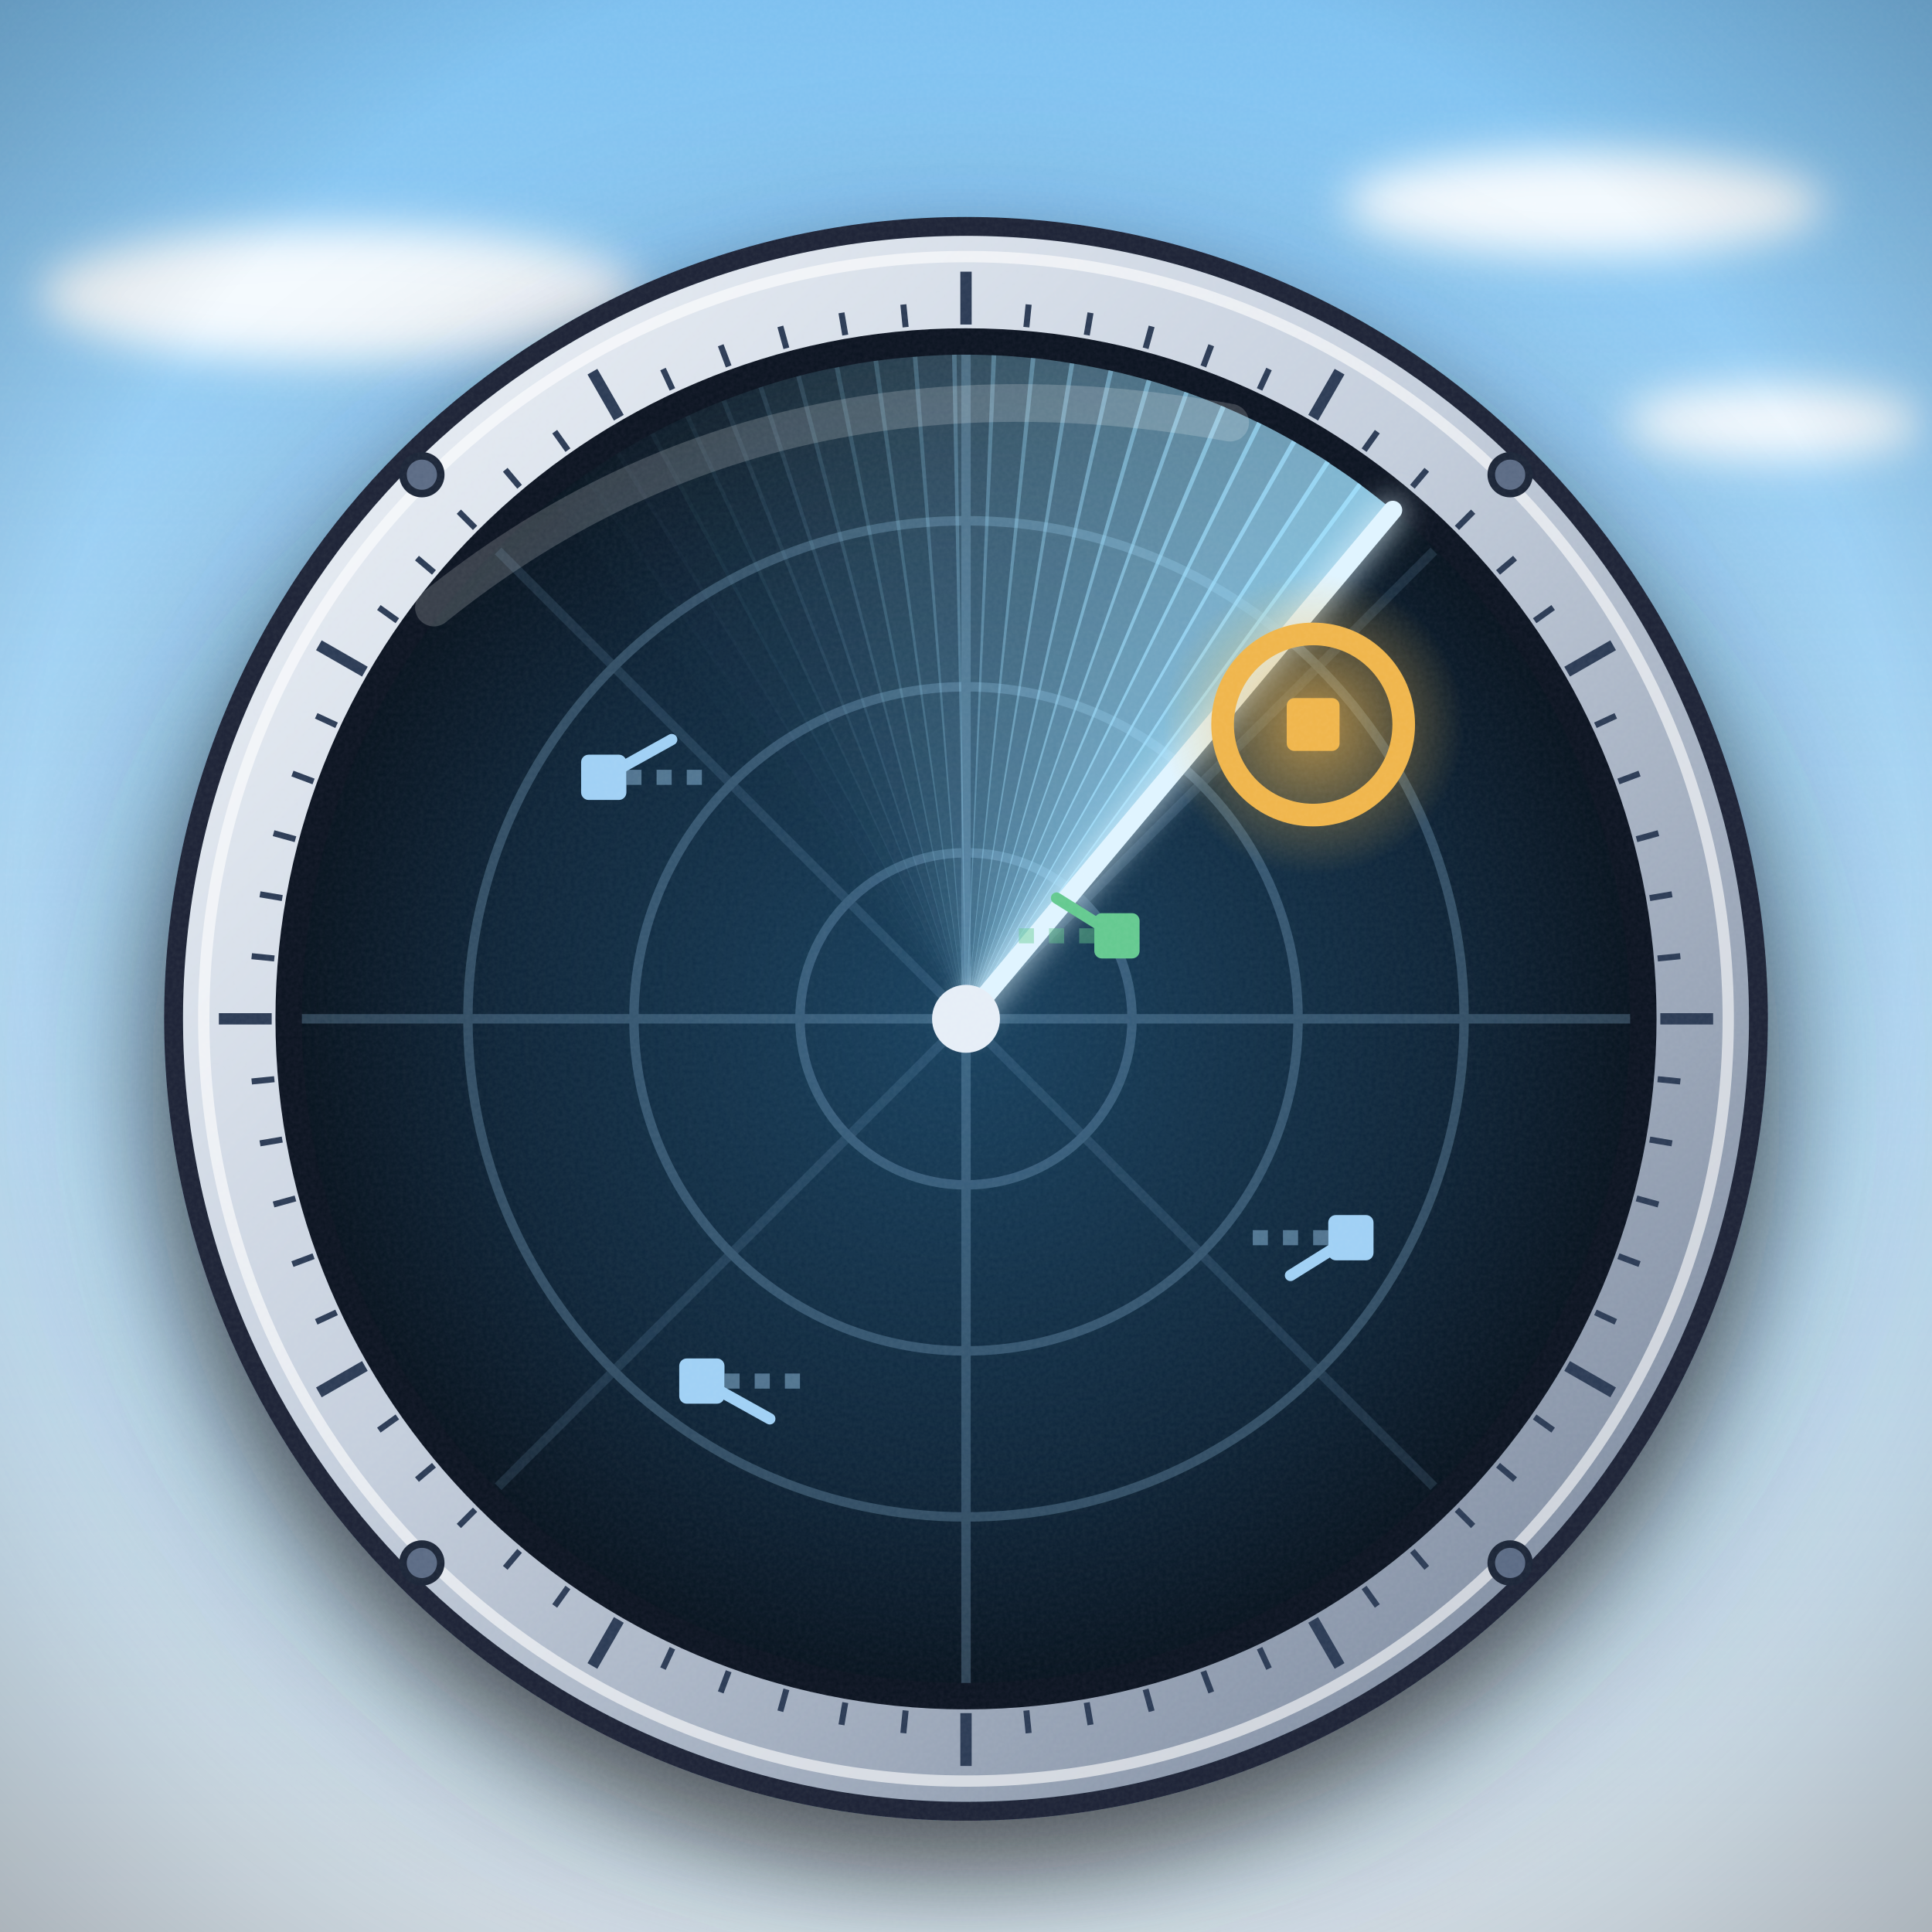
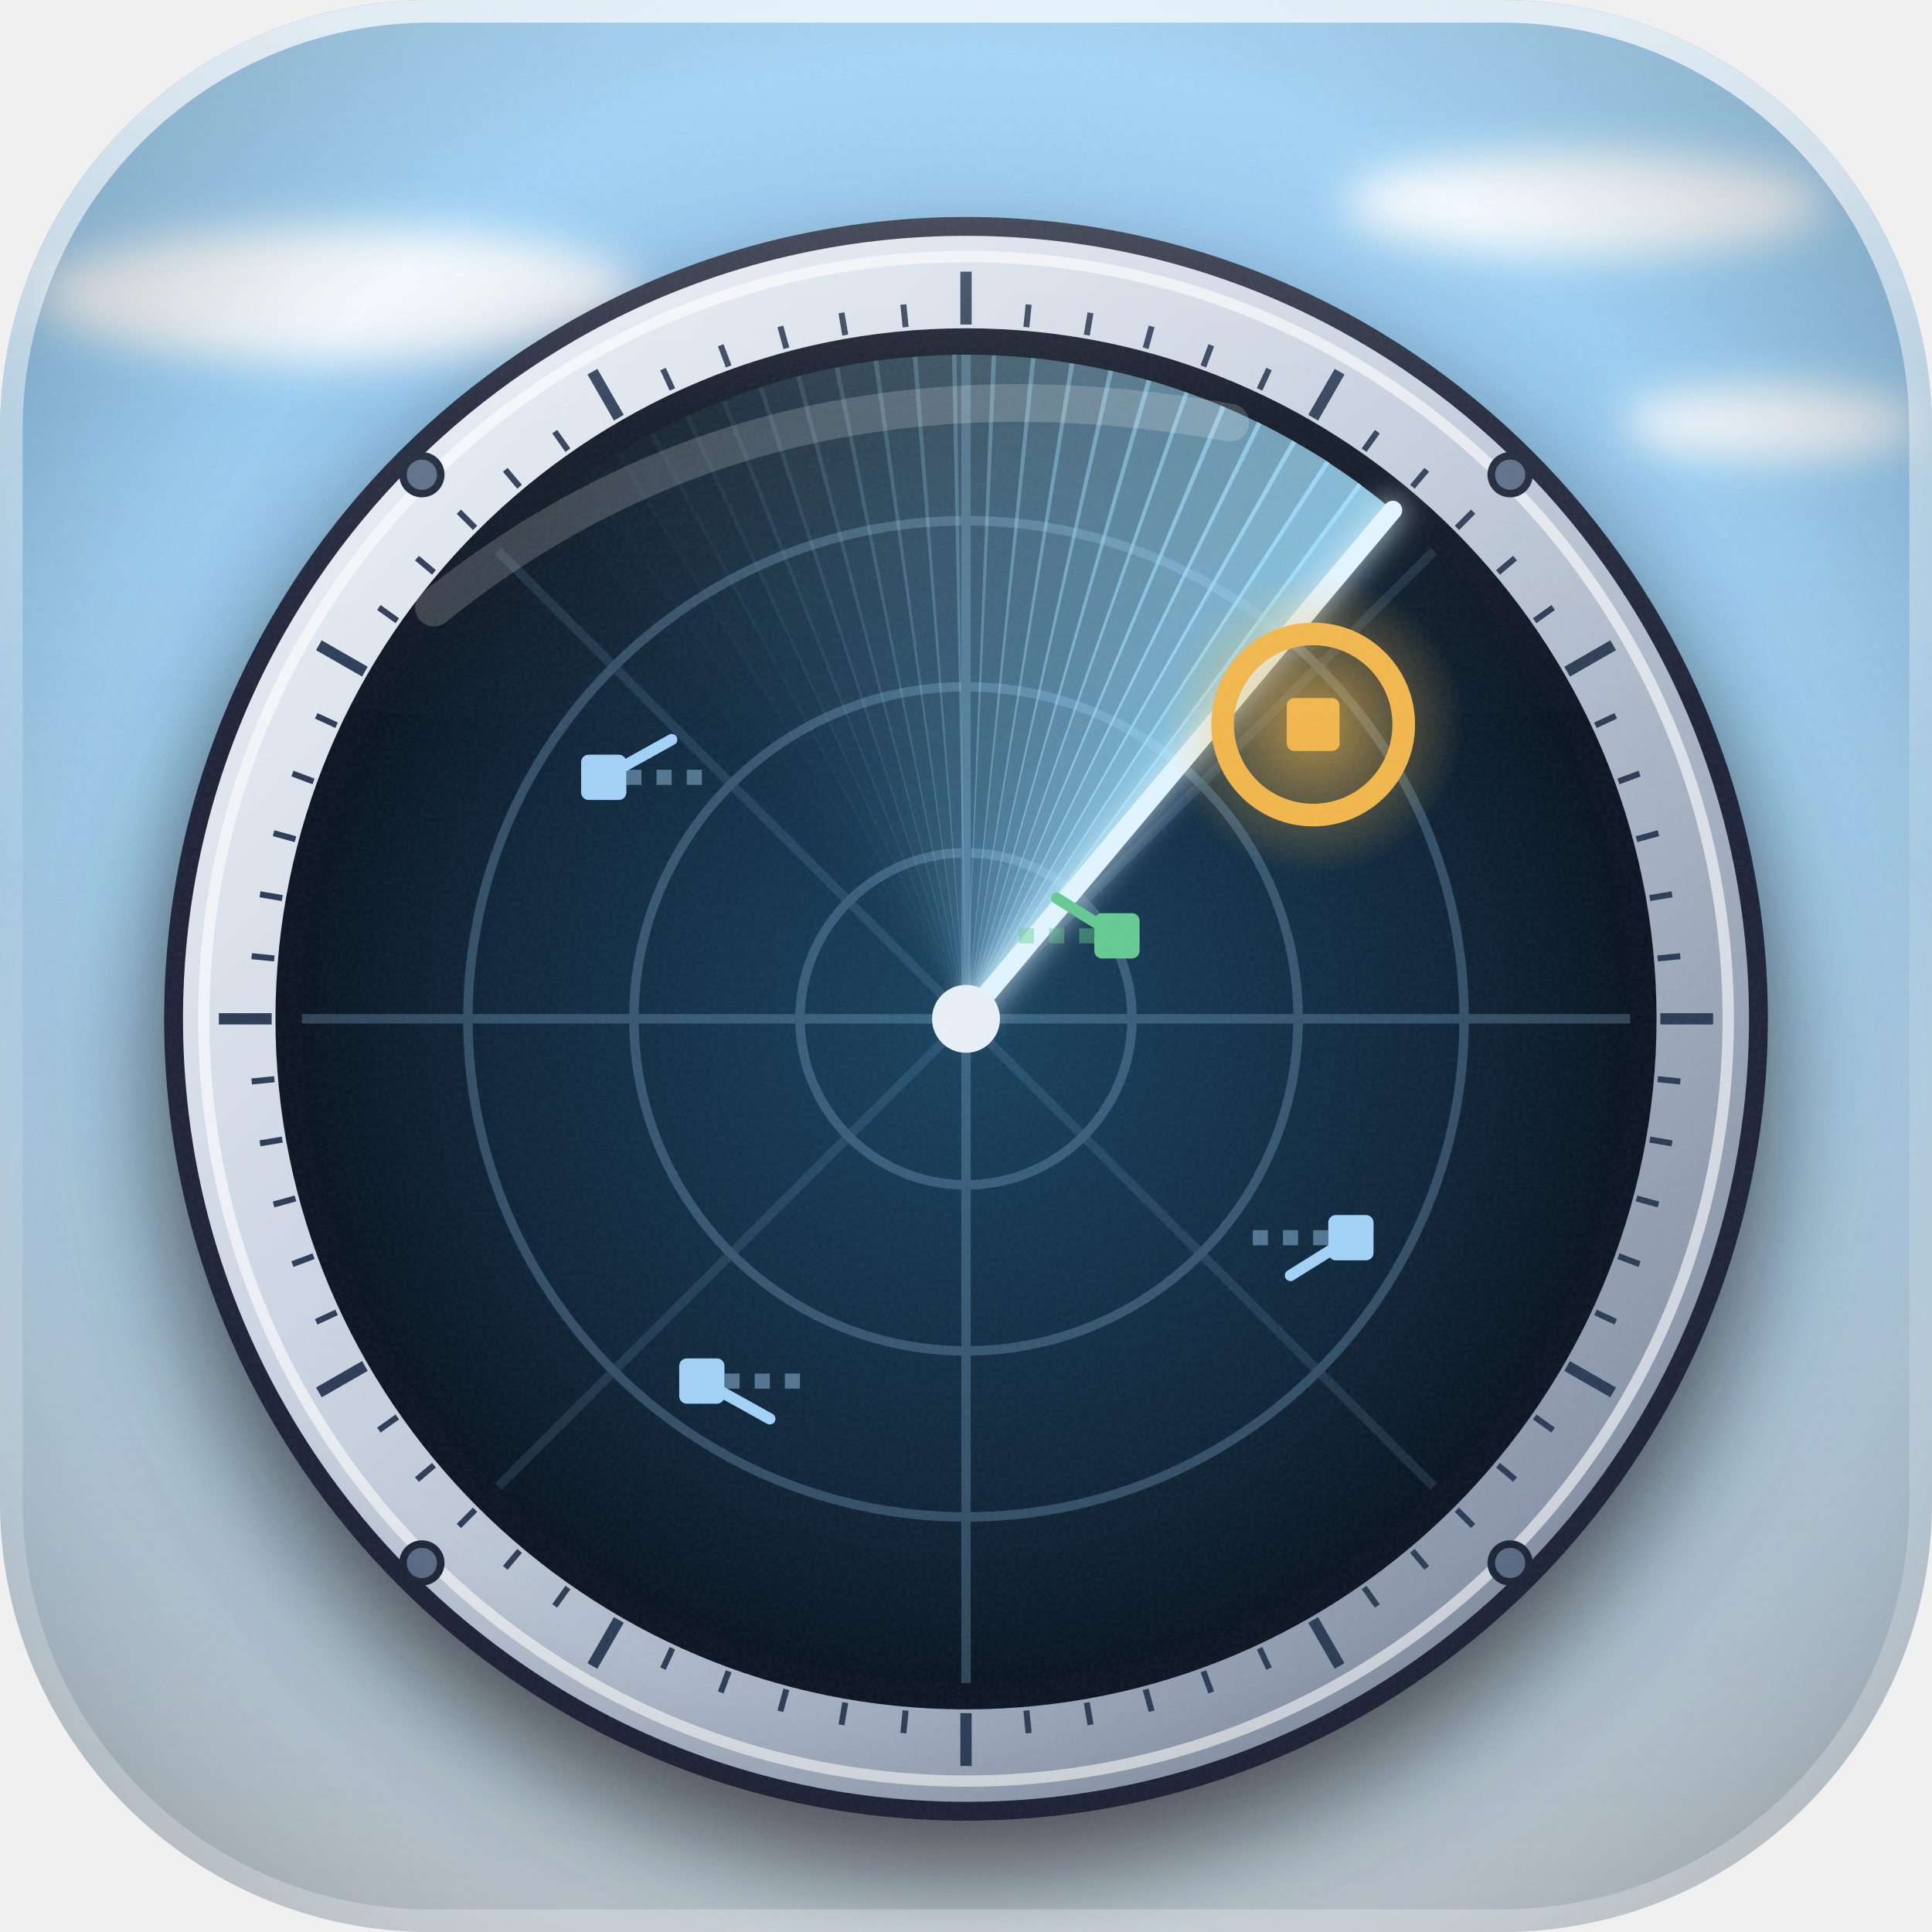
<svg xmlns="http://www.w3.org/2000/svg" viewBox="0 0 512 512">
  <defs>
    <clipPath id="sq">
-       <rect width="512" height="512" />
+       <rect width="512" height="512" rx="114" />
    </clipPath>
    <filter id="sh" x="-40%" y="-40%" width="180%" height="180%">
      <feDropShadow dx="0" dy="14" stdDeviation="12" flood-color="#000" flood-opacity=".5" />
    </filter>
    <filter id="sh2" x="-40%" y="-40%" width="180%" height="180%">
      <feDropShadow dx="0" dy="6" stdDeviation="5" flood-color="#000" flood-opacity=".4" />
    </filter>
    <filter id="glow" x="-100%" y="-100%" width="300%" height="300%">
      <feGaussianBlur stdDeviation="10" result="b" />
      <feMerge>
        <feMergeNode in="b" />
        <feMergeNode in="b" />
        <feMergeNode in="SourceGraphic" />
      </feMerge>
    </filter>
    <filter id="glowS" x="-100%" y="-100%" width="300%" height="300%">
      <feGaussianBlur stdDeviation="4" result="b" />
      <feMerge>
        <feMergeNode in="b" />
        <feMergeNode in="SourceGraphic" />
      </feMerge>
    </filter>
    <filter id="b2" x="-50%" y="-50%" width="200%" height="200%">
      <feGaussianBlur stdDeviation="2" />
    </filter>
    <filter id="b6" x="-50%" y="-50%" width="200%" height="200%">
      <feGaussianBlur stdDeviation="6" />
    </filter>
    <filter id="b14" x="-60%" y="-60%" width="220%" height="220%">
      <feGaussianBlur stdDeviation="14" />
    </filter>
    <filter id="b30" x="-80%" y="-80%" width="260%" height="260%">
      <feGaussianBlur stdDeviation="30" />
    </filter>
    <filter id="grain" x="0" y="0" width="100%" height="100%">
      <feTurbulence type="fractalNoise" baseFrequency=".9" numOctaves="2" seed="7" />
      <feColorMatrix values="0 0 0 0 1  0 0 0 0 1  0 0 0 0 1  0 0 0 .055 0" />
    </filter>
    <linearGradient id="gloss" x1="0" y1="0" x2="0" y2="1">
      <stop offset="0" stop-color="#fff" stop-opacity=".32" />
      <stop offset=".55" stop-color="#fff" stop-opacity=".05" />
      <stop offset="1" stop-color="#fff" stop-opacity="0" />
    </linearGradient>
-     <radialGradient id="vig" cx=".5" cy=".46" r=".78">
-       <stop offset=".62" stop-color="#000" stop-opacity="0" />
-       <stop offset="1" stop-color="#000" stop-opacity=".32" />
+     <radialGradient id="vig" cx=".5" cy=".46" r=".74">
+       <stop offset=".58" stop-color="#000" stop-opacity="0" />
+       <stop offset="1" stop-color="#000" stop-opacity=".45" />
    </radialGradient>
    <linearGradient id="rim" x1="0" y1="0" x2="0" y2="1">
      <stop offset="0" stop-color="#fff" stop-opacity=".7" />
      <stop offset=".45" stop-color="#fff" stop-opacity=".1" />
      <stop offset="1" stop-color="#fff" stop-opacity=".25" />
    </linearGradient>
    <radialGradient id="spark">
      <stop offset="0" stop-color="#fff" />
      <stop offset=".25" stop-color="#fff" stop-opacity=".85" />
      <stop offset="1" stop-color="#fff" stop-opacity="0" />
    </radialGradient>
    <linearGradient id="sky" x1="0" y1="0" x2="0" y2="1">
      <stop offset="0" stop-color="#7cc0f0" />
      <stop offset="0.6" stop-color="#bfe2fa" />
      <stop offset="1" stop-color="#eaf6ff" />
    </linearGradient>
    <linearGradient id="bezel" x1="0" y1="0" x2="1" y2="1">
      <stop offset="0" stop-color="#f2f6fb" />
      <stop offset="0.45" stop-color="#c4cedc" />
      <stop offset="1" stop-color="#6e7c92" />
    </linearGradient>
    <radialGradient id="scope" cx="0.5" cy="0.5" r="0.5">
      <stop offset="0" stop-color="#17405e" />
      <stop offset="0.7" stop-color="#0d2438" />
      <stop offset="1" stop-color="#06121e" />
    </radialGradient>
    <radialGradient id="amberGlow" cx="0.5" cy="0.5" r="0.5">
      <stop offset="0" stop-color="#f0b54a" stop-opacity="0.7" />
      <stop offset="1" stop-color="#f0b54a" stop-opacity="0" />
    </radialGradient>
  </defs>
  <g clip-path="url(#sq)">
    <rect width="512" height="512" fill="url(#sky)" />
    <g fill="#fff" filter="url(#b6)" opacity=".9">
      <ellipse cx="90" cy="78" rx="80" ry="18" />
      <ellipse cx="420" cy="54" rx="64" ry="14" />
      <ellipse cx="470" cy="112" rx="40" ry="10" />
    </g>
    <ellipse cx="256" cy="290" rx="216" ry="206" fill="#0a1a2a" opacity=".45" filter="url(#b30)" />
    <g filter="url(#sh)">
      <circle cx="256" cy="270" r="210" fill="url(#bezel)" stroke="#1a2436" stroke-width="5" />
    </g>
    <circle cx="256" cy="270" r="202" fill="none" stroke="#fff" stroke-opacity=".6" stroke-width="3" />
    <path d="M440.0 270.0 L454.0 270.0" stroke="#2a3a54" stroke-width="3" />
    <path d="M439.3 286.0 L445.3 286.6" stroke="#2a3a54" stroke-width="1.6" />
    <path d="M437.2 302.0 L443.1 303.0" stroke="#2a3a54" stroke-width="1.6" />
    <path d="M433.7 317.6 L439.5 319.2" stroke="#2a3a54" stroke-width="1.6" />
    <path d="M428.9 332.9 L434.5 335.0" stroke="#2a3a54" stroke-width="1.6" />
    <path d="M422.8 347.8 L428.2 350.3" stroke="#2a3a54" stroke-width="1.6" />
    <path d="M415.3 362.0 L427.5 369.0" stroke="#2a3a54" stroke-width="3" />
    <path d="M406.7 375.5 L411.6 379.0" stroke="#2a3a54" stroke-width="1.6" />
    <path d="M397.0 388.3 L401.5 392.1" stroke="#2a3a54" stroke-width="1.6" />
    <path d="M386.1 400.1 L390.4 404.4" stroke="#2a3a54" stroke-width="1.6" />
    <path d="M374.3 411.0 L378.1 415.5" stroke="#2a3a54" stroke-width="1.6" />
    <path d="M361.5 420.7 L365.0 425.6" stroke="#2a3a54" stroke-width="1.6" />
    <path d="M348.0 429.3 L355.0 441.5" stroke="#2a3a54" stroke-width="3" />
    <path d="M333.8 436.8 L336.3 442.2" stroke="#2a3a54" stroke-width="1.6" />
    <path d="M318.9 442.9 L321.0 448.5" stroke="#2a3a54" stroke-width="1.6" />
    <path d="M303.6 447.7 L305.2 453.5" stroke="#2a3a54" stroke-width="1.6" />
    <path d="M288.0 451.2 L289.0 457.1" stroke="#2a3a54" stroke-width="1.6" />
    <path d="M272.0 453.3 L272.6 459.3" stroke="#2a3a54" stroke-width="1.6" />
    <path d="M256.0 454.0 L256.0 468.0" stroke="#2a3a54" stroke-width="3" />
    <path d="M240.0 453.3 L239.4 459.3" stroke="#2a3a54" stroke-width="1.6" />
    <path d="M224.0 451.2 L223.0 457.1" stroke="#2a3a54" stroke-width="1.6" />
    <path d="M208.4 447.7 L206.8 453.5" stroke="#2a3a54" stroke-width="1.6" />
    <path d="M193.1 442.9 L191.0 448.5" stroke="#2a3a54" stroke-width="1.6" />
    <path d="M178.2 436.8 L175.7 442.2" stroke="#2a3a54" stroke-width="1.6" />
    <path d="M164.0 429.3 L157.0 441.5" stroke="#2a3a54" stroke-width="3" />
    <path d="M150.5 420.7 L147.0 425.6" stroke="#2a3a54" stroke-width="1.6" />
    <path d="M137.7 411.0 L133.9 415.5" stroke="#2a3a54" stroke-width="1.6" />
    <path d="M125.9 400.1 L121.6 404.4" stroke="#2a3a54" stroke-width="1.6" />
    <path d="M115.0 388.3 L110.5 392.1" stroke="#2a3a54" stroke-width="1.6" />
    <path d="M105.3 375.5 L100.4 379.0" stroke="#2a3a54" stroke-width="1.6" />
    <path d="M96.7 362.0 L84.5 369.0" stroke="#2a3a54" stroke-width="3" />
    <path d="M89.2 347.8 L83.8 350.3" stroke="#2a3a54" stroke-width="1.6" />
    <path d="M83.1 332.9 L77.5 335.0" stroke="#2a3a54" stroke-width="1.6" />
    <path d="M78.3 317.6 L72.5 319.2" stroke="#2a3a54" stroke-width="1.6" />
    <path d="M74.8 302.0 L68.9 303.0" stroke="#2a3a54" stroke-width="1.6" />
    <path d="M72.7 286.0 L66.7 286.6" stroke="#2a3a54" stroke-width="1.6" />
    <path d="M72.0 270.0 L58.0 270.0" stroke="#2a3a54" stroke-width="3" />
    <path d="M72.7 254.0 L66.7 253.4" stroke="#2a3a54" stroke-width="1.6" />
    <path d="M74.8 238.0 L68.9 237.0" stroke="#2a3a54" stroke-width="1.6" />
    <path d="M78.3 222.4 L72.5 220.8" stroke="#2a3a54" stroke-width="1.6" />
    <path d="M83.1 207.1 L77.5 205.0" stroke="#2a3a54" stroke-width="1.6" />
    <path d="M89.2 192.2 L83.8 189.7" stroke="#2a3a54" stroke-width="1.6" />
    <path d="M96.7 178.0 L84.5 171.0" stroke="#2a3a54" stroke-width="3" />
    <path d="M105.3 164.5 L100.4 161.0" stroke="#2a3a54" stroke-width="1.6" />
    <path d="M115.0 151.7 L110.5 147.9" stroke="#2a3a54" stroke-width="1.6" />
    <path d="M125.9 139.9 L121.6 135.6" stroke="#2a3a54" stroke-width="1.6" />
    <path d="M137.7 129.0 L133.9 124.5" stroke="#2a3a54" stroke-width="1.6" />
    <path d="M150.5 119.3 L147.0 114.4" stroke="#2a3a54" stroke-width="1.6" />
    <path d="M164.0 110.7 L157.0 98.5" stroke="#2a3a54" stroke-width="3" />
    <path d="M178.2 103.2 L175.7 97.8" stroke="#2a3a54" stroke-width="1.6" />
    <path d="M193.1 97.1 L191.0 91.5" stroke="#2a3a54" stroke-width="1.6" />
    <path d="M208.4 92.3 L206.8 86.5" stroke="#2a3a54" stroke-width="1.6" />
    <path d="M224.0 88.8 L223.0 82.9" stroke="#2a3a54" stroke-width="1.6" />
    <path d="M240.0 86.7 L239.4 80.7" stroke="#2a3a54" stroke-width="1.6" />
    <path d="M256.0 86.0 L256.0 72.0" stroke="#2a3a54" stroke-width="3" />
    <path d="M272.0 86.7 L272.6 80.7" stroke="#2a3a54" stroke-width="1.6" />
    <path d="M288.0 88.8 L289.0 82.9" stroke="#2a3a54" stroke-width="1.6" />
    <path d="M303.6 92.3 L305.2 86.5" stroke="#2a3a54" stroke-width="1.6" />
    <path d="M318.9 97.1 L321.0 91.5" stroke="#2a3a54" stroke-width="1.6" />
    <path d="M333.8 103.2 L336.3 97.8" stroke="#2a3a54" stroke-width="1.6" />
    <path d="M348.0 110.7 L355.0 98.5" stroke="#2a3a54" stroke-width="3" />
    <path d="M361.5 119.3 L365.0 114.4" stroke="#2a3a54" stroke-width="1.6" />
    <path d="M374.3 129.0 L378.1 124.5" stroke="#2a3a54" stroke-width="1.6" />
    <path d="M386.1 139.9 L390.4 135.6" stroke="#2a3a54" stroke-width="1.6" />
    <path d="M397.0 151.7 L401.5 147.9" stroke="#2a3a54" stroke-width="1.6" />
    <path d="M406.7 164.5 L411.6 161.0" stroke="#2a3a54" stroke-width="1.6" />
    <path d="M415.3 178.0 L427.5 171.0" stroke="#2a3a54" stroke-width="3" />
    <path d="M422.8 192.2 L428.2 189.7" stroke="#2a3a54" stroke-width="1.6" />
    <path d="M428.9 207.1 L434.5 205.0" stroke="#2a3a54" stroke-width="1.6" />
    <path d="M433.7 222.4 L439.5 220.8" stroke="#2a3a54" stroke-width="1.6" />
    <path d="M437.2 238.0 L443.1 237.0" stroke="#2a3a54" stroke-width="1.6" />
    <path d="M439.3 254.0 L445.3 253.4" stroke="#2a3a54" stroke-width="1.6" />
    <circle cx="256" cy="270" r="180" fill="#0a1220" stroke="#0a1220" stroke-width="6" />
    <circle cx="256" cy="270" r="176" fill="url(#scope)" />
    <g stroke="#9fd0f5" fill="none" opacity=".25" stroke-width="2.5">
      <circle cx="256" cy="270" r="132" />
      <circle cx="256" cy="270" r="88" />
      <circle cx="256" cy="270" r="44" />
      <path d="M256 94 V446 M80 270 H432" />
      <path d="M132 146 L380 394 M132 394 L380 146" opacity=".5" />
    </g>
    <path d="M256 270 L369.1 135.2 A176 176 0 0 0 359.9 128.0 Z" fill="#9fe0ff" opacity="0.850" />
    <path d="M256 270 L360.9 128.7 A176 176 0 0 0 351.3 122.1 Z" fill="#9fe0ff" opacity="0.787" />
    <path d="M256 270 L352.4 122.7 A176 176 0 0 0 342.4 116.7 Z" fill="#9fe0ff" opacity="0.727" />
    <path d="M256 270 L343.5 117.3 A176 176 0 0 0 333.2 111.8 Z" fill="#9fe0ff" opacity="0.668" />
    <path d="M256 270 L334.3 112.4 A176 176 0 0 0 323.6 107.5 Z" fill="#9fe0ff" opacity="0.612" />
    <path d="M256 270 L324.8 108.0 A176 176 0 0 0 313.9 103.8 Z" fill="#9fe0ff" opacity="0.558" />
    <path d="M256 270 L315.0 104.2 A176 176 0 0 0 303.9 100.6 Z" fill="#9fe0ff" opacity="0.506" />
    <path d="M256 270 L305.1 101.0 A176 176 0 0 0 293.8 98.1 Z" fill="#9fe0ff" opacity="0.457" />
    <path d="M256 270 L295.0 98.4 A176 176 0 0 0 283.5 96.2 Z" fill="#9fe0ff" opacity="0.410" />
    <path d="M256 270 L284.7 96.4 A176 176 0 0 0 273.2 94.8 Z" fill="#9fe0ff" opacity="0.365" />
    <path d="M256 270 L274.4 95.0 A176 176 0 0 0 262.8 94.1 Z" fill="#9fe0ff" opacity="0.322" />
    <path d="M256 270 L264.0 94.2 A176 176 0 0 0 252.3 94.0 Z" fill="#9fe0ff" opacity="0.282" />
    <path d="M256 270 L253.5 94.0 A176 176 0 0 0 241.9 94.6 Z" fill="#9fe0ff" opacity="0.244" />
    <path d="M256 270 L243.1 94.5 A176 176 0 0 0 231.5 95.7 Z" fill="#9fe0ff" opacity="0.209" />
    <path d="M256 270 L232.7 95.5 A176 176 0 0 0 221.2 97.5 Z" fill="#9fe0ff" opacity="0.176" />
    <path d="M256 270 L222.4 97.2 A176 176 0 0 0 211.0 99.8 Z" fill="#9fe0ff" opacity="0.145" />
    <path d="M256 270 L212.2 99.5 A176 176 0 0 0 201.0 102.8 Z" fill="#9fe0ff" opacity="0.118" />
    <path d="M256 270 L202.2 102.4 A176 176 0 0 0 191.2 106.4 Z" fill="#9fe0ff" opacity="0.093" />
    <path d="M256 270 L192.4 105.9 A176 176 0 0 0 181.6 110.5 Z" fill="#9fe0ff" opacity="0.070" />
    <path d="M256 270 L182.7 110.0 A176 176 0 0 0 172.3 115.2 Z" fill="#9fe0ff" opacity="0.050" />
    <path d="M256 270 L173.4 114.6 A176 176 0 0 0 163.3 120.4 Z" fill="#9fe0ff" opacity="0.034" />
    <path d="M256 270 L164.3 119.8 A176 176 0 0 0 154.5 126.2 Z" fill="#9fe0ff" opacity="0.020" />
    <path d="M256 270 L155.6 125.5 A176 176 0 0 0 146.2 132.5 Z" fill="#9fe0ff" opacity="0.010" />
    <path d="M256 270 L147.2 131.7 A176 176 0 0 0 138.2 139.2 Z" fill="#9fe0ff" opacity="0.003" />
    <path d="M256 270 L369.1 135.2" stroke="#dff4ff" stroke-width="5" stroke-linecap="round" filter="url(#glowS)" />
    <rect x="154" y="200" width="12" height="12" rx="2" fill="#9fd0f5" />
    <path d="M160 206 l18 -10" stroke="#9fd0f5" stroke-width="3" stroke-linecap="round" />
    <g fill="#9fd0f5" opacity=".45">
      <rect x="166" y="204" width="4" height="4" />
      <rect x="174" y="204" width="4" height="4" />
      <rect x="182" y="204" width="4" height="4" />
    </g>
    <rect x="352" y="322" width="12" height="12" rx="2" fill="#9fd0f5" />
    <path d="M358 328 l-16 10" stroke="#9fd0f5" stroke-width="3" stroke-linecap="round" />
    <g fill="#9fd0f5" opacity=".45">
      <rect x="348" y="326" width="4" height="4" />
      <rect x="340" y="326" width="4" height="4" />
      <rect x="332" y="326" width="4" height="4" />
    </g>
    <rect x="180" y="360" width="12" height="12" rx="2" fill="#9fd0f5" />
    <path d="M186 366 l18 10" stroke="#9fd0f5" stroke-width="3" stroke-linecap="round" />
    <g fill="#9fd0f5" opacity=".45">
      <rect x="192" y="364" width="4" height="4" />
      <rect x="200" y="364" width="4" height="4" />
      <rect x="208" y="364" width="4" height="4" />
    </g>
    <rect x="290" y="242" width="12" height="12" rx="2" fill="#63c98f" />
    <path d="M296 248 l-16 -10" stroke="#63c98f" stroke-width="3" stroke-linecap="round" />
    <g fill="#63c98f" opacity=".45">
      <rect x="286" y="246" width="4" height="4" />
      <rect x="278" y="246" width="4" height="4" />
      <rect x="270" y="246" width="4" height="4" />
    </g>
    <circle cx="348" cy="192" r="40" fill="url(#amberGlow)" />
    <circle cx="348" cy="192" r="24" fill="none" stroke="#f0b54a" stroke-width="6" />
    <rect x="341" y="185" width="14" height="14" rx="2" fill="#f0b54a" />
    <circle cx="256" cy="270" r="9" fill="#e6eef7" />
    <path d="M115 161 Q203 90 326 112" stroke="#fff" stroke-width="10" fill="none" opacity=".18" stroke-linecap="round" />
    <g fill="#5a6a84" stroke="#1a2436" stroke-width="2">
      <circle cx="400.2" cy="414.2" r="5" />
      <circle cx="111.8" cy="414.2" r="5" />
      <circle cx="111.8" cy="125.8" r="5" />
      <circle cx="400.2" cy="125.8" r="5" />
    </g>
    <rect width="512" height="512" filter="url(#grain)" />
    <rect width="512" height="512" fill="url(#vig)" />
+     <path d="M0 0 H512 V170 Q256 228 0 170 Z" fill="url(#gloss)" />
  </g>
+   <rect x="3" y="3" width="506" height="506" rx="111" fill="none" stroke="url(#rim)" stroke-width="6" />
</svg>
